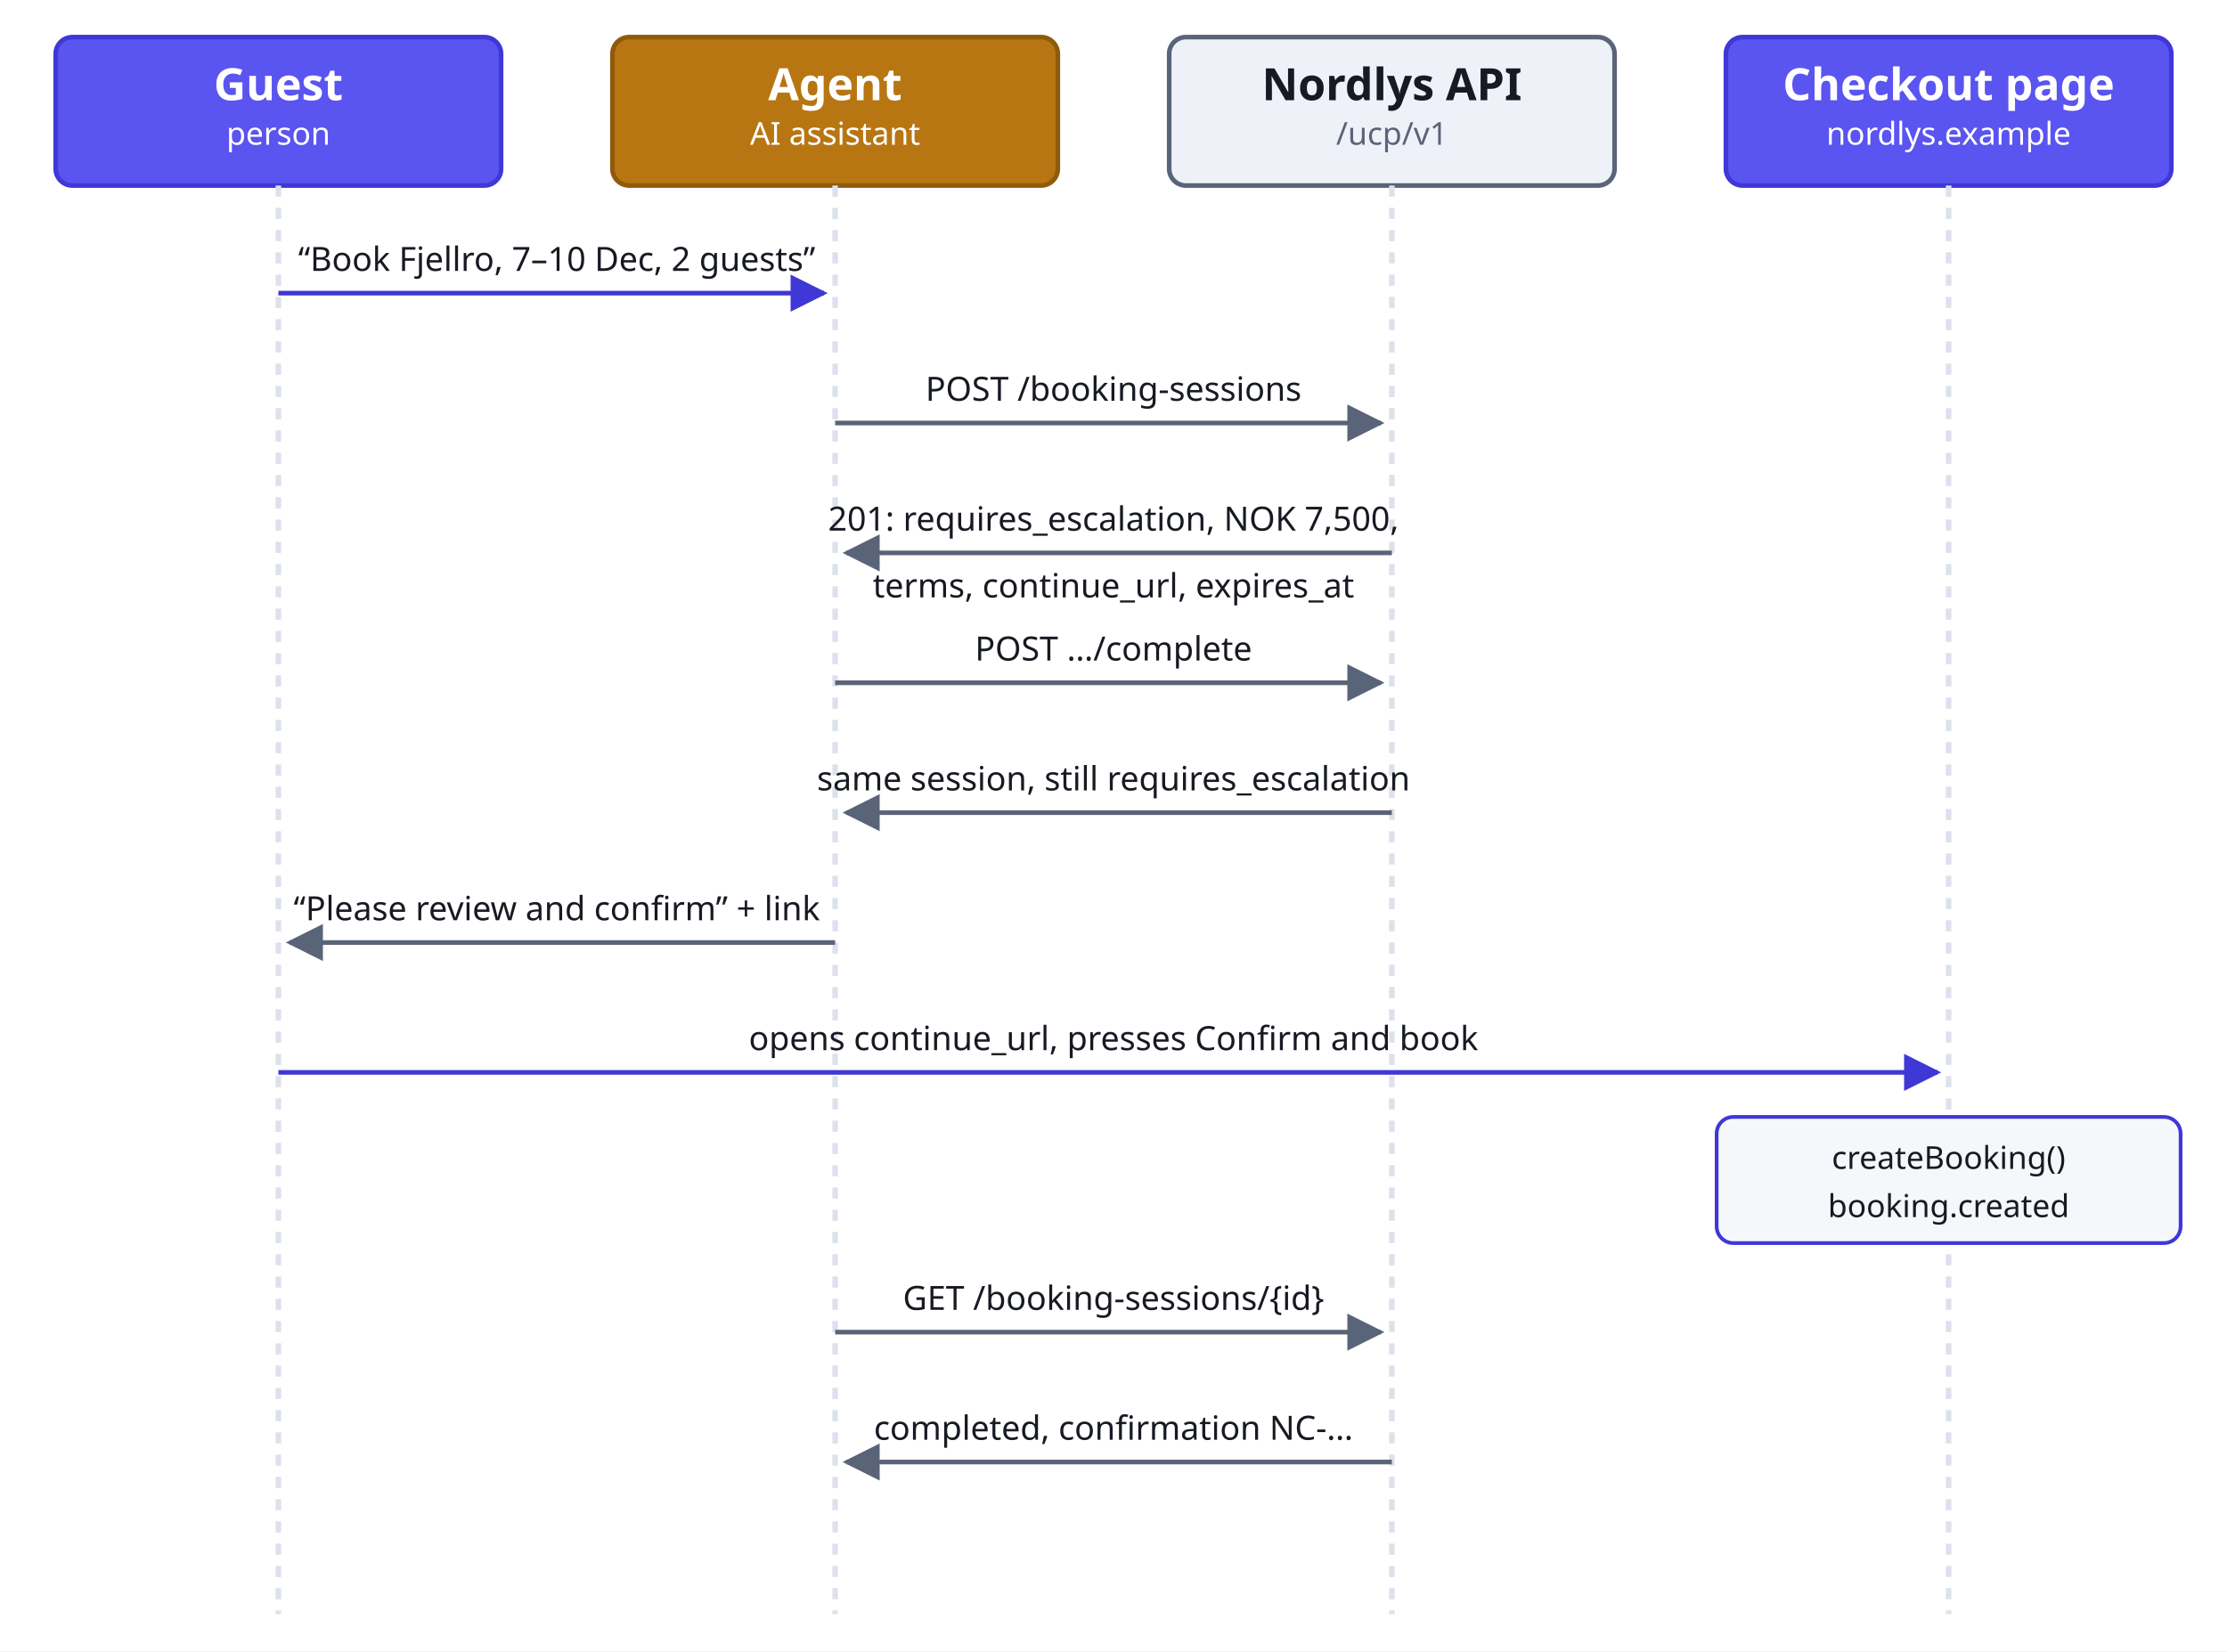
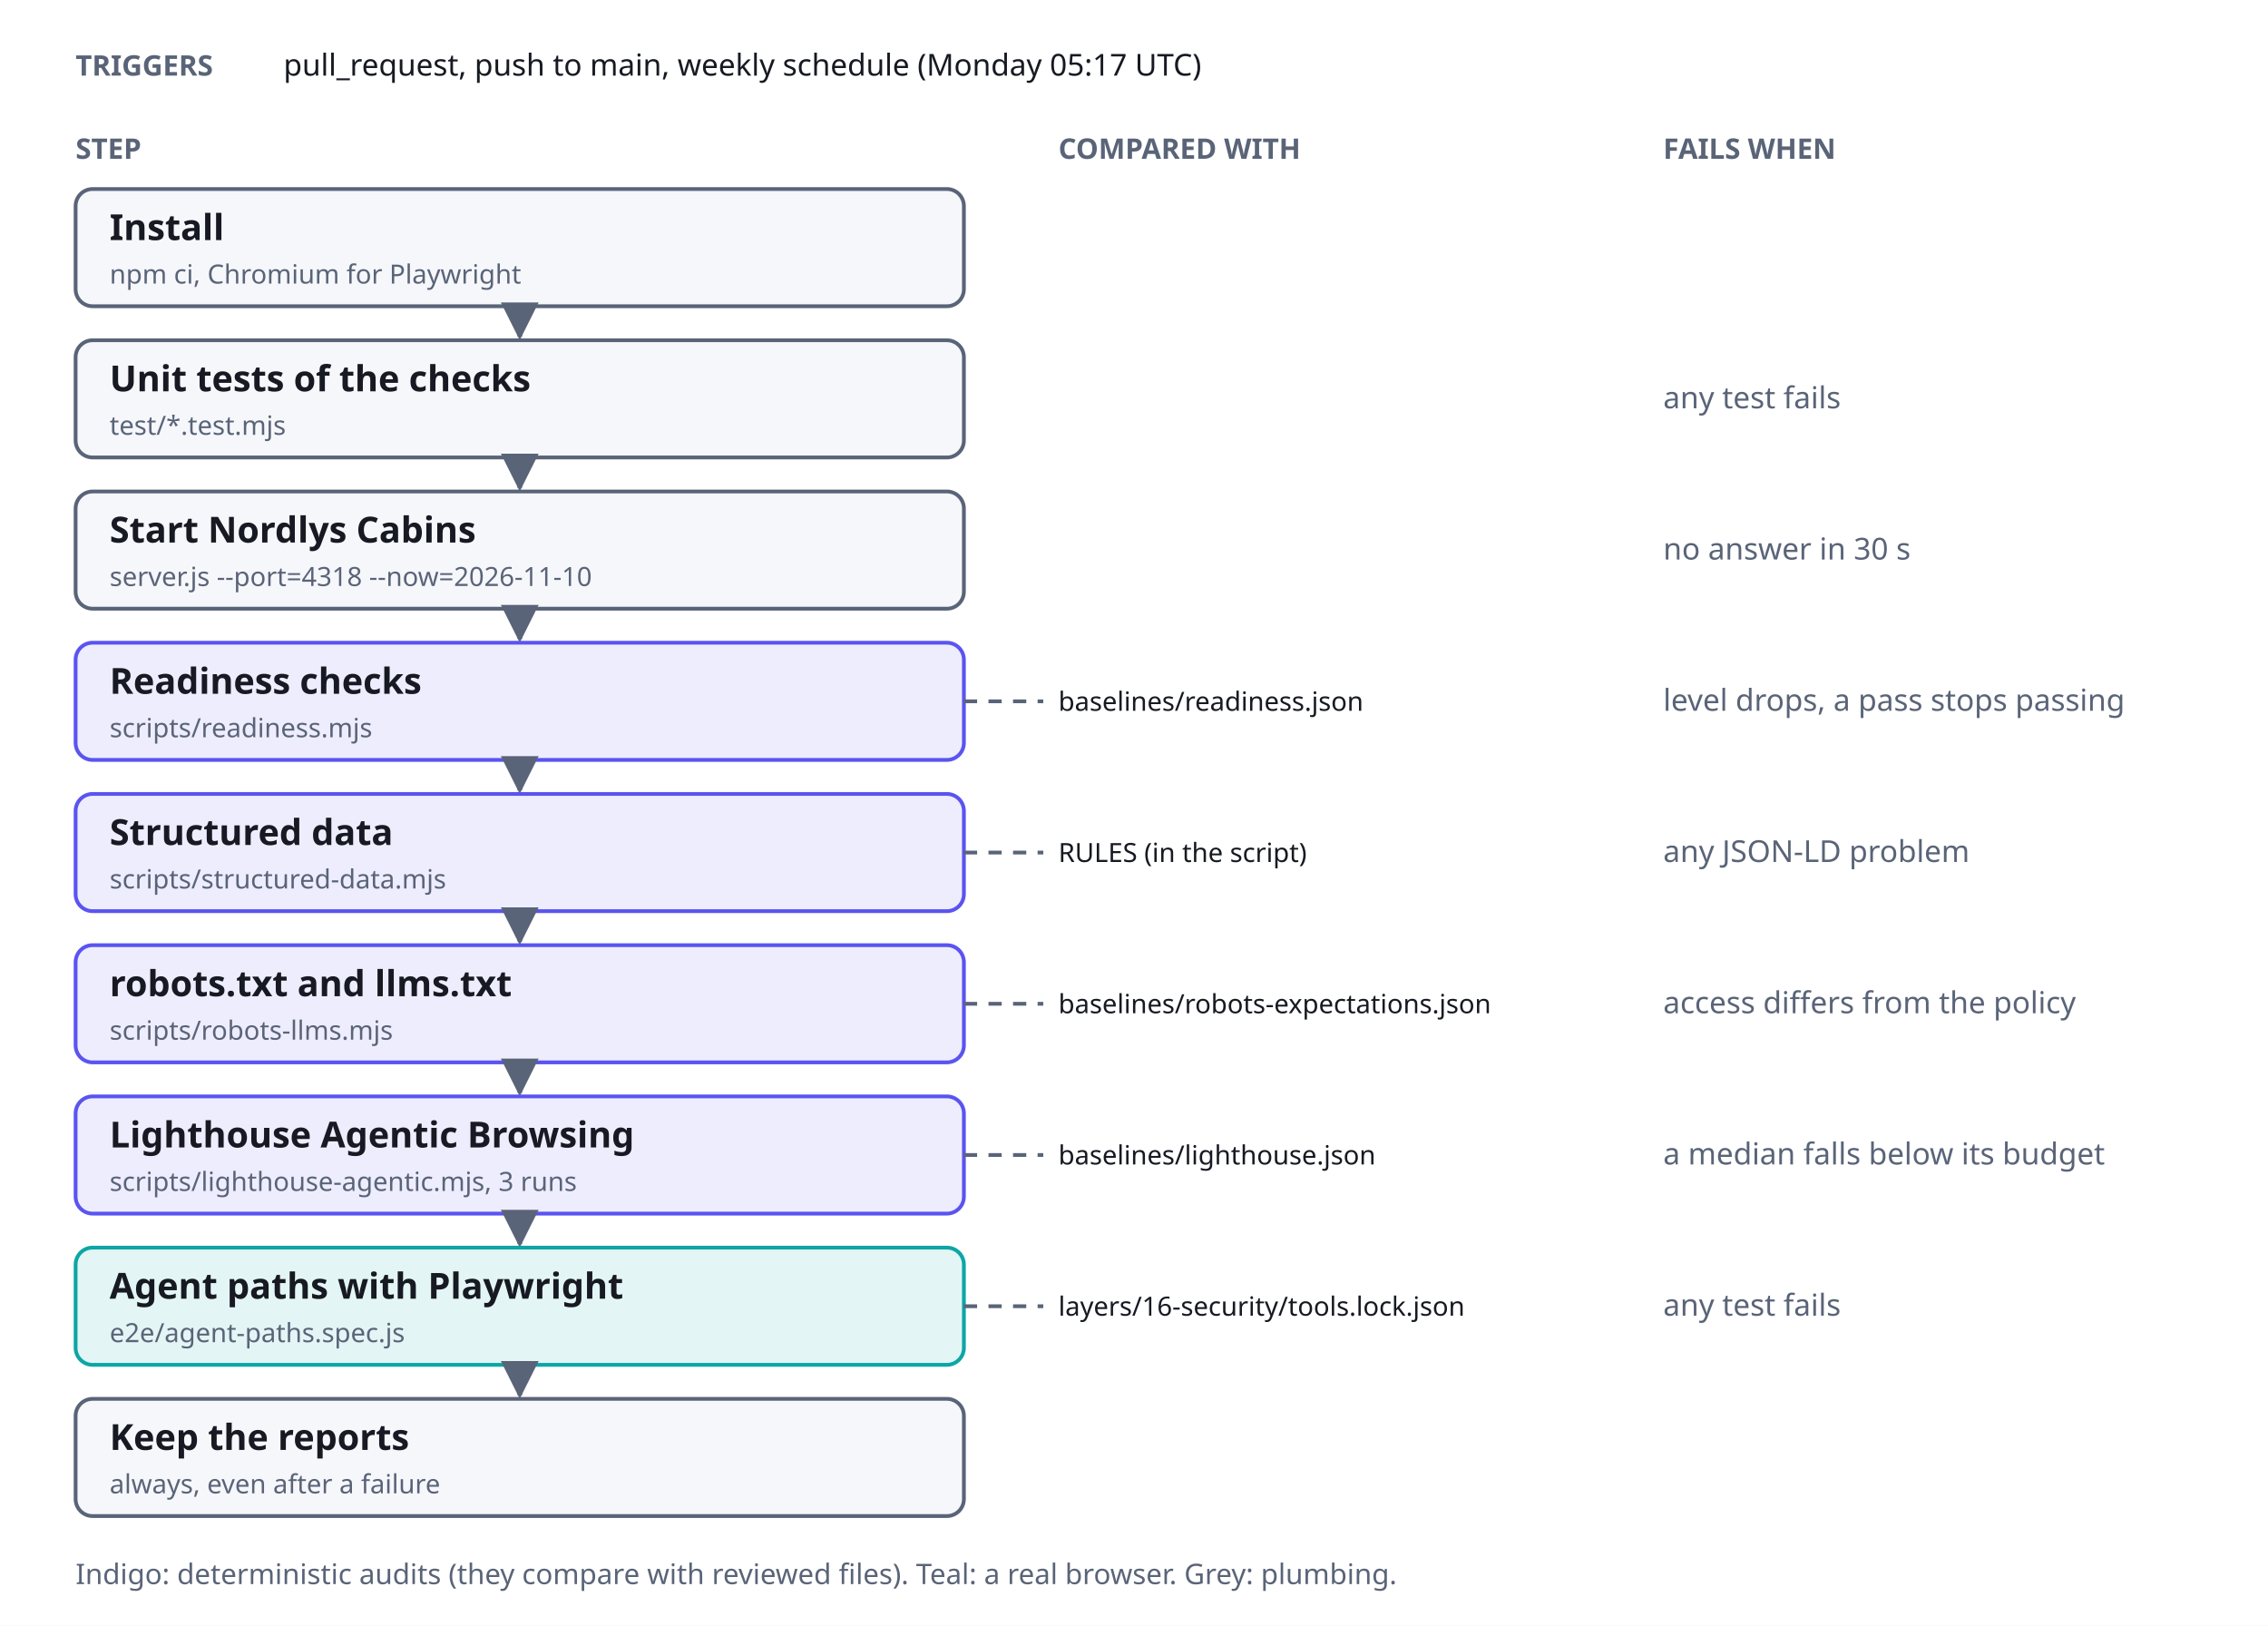
- <svg xmlns="http://www.w3.org/2000/svg" width="1200" height="890" viewBox="0 0 1200 890">
-   <rect width="1200" height="890" fill="#FFFFFF" />
+ <svg xmlns="http://www.w3.org/2000/svg" viewBox="0 0 1200 860" width="1200" height="860">
  <defs>
-     <marker id="a" viewBox="0 0 10 10" refX="9" refY="5" markerWidth="8" markerHeight="8" orient="auto-start-reverse">
+     <marker id="arr" viewBox="0 0 10 10" refX="9" refY="5" markerWidth="8" markerHeight="8" orient="auto-start-reverse">
      <path d="M0,0 L10,5 L0,10 z" fill="#5A6478" />
    </marker>
-     <marker id="ai" viewBox="0 0 10 10" refX="9" refY="5" markerWidth="8" markerHeight="8" orient="auto-start-reverse">
-       <path d="M0,0 L10,5 L0,10 z" fill="#3F38D6" />
-     </marker>
-     <marker id="aa" viewBox="0 0 10 10" refX="9" refY="5" markerWidth="8" markerHeight="8" orient="auto-start-reverse">
-       <path d="M0,0 L10,5 L0,10 z" fill="#8F5A0C" />
-     </marker>
  </defs>
-   <rect x="30" y="20" width="240" height="80" rx="9" fill="#5A54F0" stroke="#3F38D6" stroke-width="2.5" />
-   <text x="150.0" y="54.0" text-anchor="middle" font-family="Bricolage Grotesque" font-weight="700" font-size="24" fill="#FFFFFF">Guest</text>
-   <text x="150.0" y="78.0" text-anchor="middle" font-family="Literata" font-size="17" fill="#FFFFFF">person</text>
-   <rect x="330" y="20" width="240" height="80" rx="9" fill="#B87613" stroke="#8F5A0C" stroke-width="2.5" />
-   <text x="450.0" y="54.0" text-anchor="middle" font-family="Bricolage Grotesque" font-weight="700" font-size="24" fill="#FFFFFF">Agent</text>
-   <text x="450.0" y="78.0" text-anchor="middle" font-family="Literata" font-size="17" fill="#FFFFFF">AI assistant</text>
-   <rect x="630" y="20" width="240" height="80" rx="9" fill="#EEF1F8" stroke="#5A6478" stroke-width="2.5" />
-   <text x="750.0" y="54.0" text-anchor="middle" font-family="Bricolage Grotesque" font-weight="700" font-size="24" fill="#171A22">Nordlys API</text>
-   <text x="750.0" y="78.0" text-anchor="middle" font-family="Literata" font-size="17" fill="#5A6478">/ucp/v1</text>
-   <rect x="930" y="20" width="240" height="80" rx="9" fill="#5A54F0" stroke="#3F38D6" stroke-width="2.5" />
-   <text x="1050.0" y="54.0" text-anchor="middle" font-family="Bricolage Grotesque" font-weight="700" font-size="24" fill="#FFFFFF">Checkout page</text>
-   <text x="1050.0" y="78.0" text-anchor="middle" font-family="Literata" font-size="17" fill="#FFFFFF">nordlys.example</text>
-   <line x1="150" y1="100" x2="150" y2="870" stroke="#DCE1EC" stroke-width="3" stroke-dasharray="6 6" />
-   <line x1="450" y1="100" x2="450" y2="870" stroke="#DCE1EC" stroke-width="3" stroke-dasharray="6 6" />
-   <line x1="750" y1="100" x2="750" y2="870" stroke="#DCE1EC" stroke-width="3" stroke-dasharray="6 6" />
-   <line x1="1050" y1="100" x2="1050" y2="870" stroke="#DCE1EC" stroke-width="3" stroke-dasharray="6 6" />
-   <line x1="150" y1="158" x2="444" y2="158" stroke="#3F38D6" stroke-width="2.5" marker-end="url(#ai)" />
-   <text x="300.0" y="146" text-anchor="middle" font-family="Literata" font-size="18" fill="#171A22">“Book Fjellro, 7–10 Dec, 2 guests”</text>
-   <line x1="450" y1="228" x2="744" y2="228" stroke="#5A6478" stroke-width="2.5" marker-end="url(#a)" />
-   <text x="600.0" y="216" text-anchor="middle" font-family="IBM Plex Mono" font-size="18" fill="#171A22">POST /booking-sessions</text>
-   <line x1="750" y1="298" x2="456" y2="298" stroke="#5A6478" stroke-width="2.5" marker-end="url(#a)" />
-   <text x="600.0" y="286" text-anchor="middle" font-family="Literata" font-size="18" fill="#171A22">201: requires_escalation, NOK 7,500,</text>
-   <text x="600.0" y="322" text-anchor="middle" font-family="Literata" font-size="18" fill="#171A22">terms, continue_url, expires_at</text>
-   <line x1="450" y1="368" x2="744" y2="368" stroke="#5A6478" stroke-width="2.5" marker-end="url(#a)" />
-   <text x="600.0" y="356" text-anchor="middle" font-family="IBM Plex Mono" font-size="18" fill="#171A22">POST …/complete</text>
-   <line x1="750" y1="438" x2="456" y2="438" stroke="#5A6478" stroke-width="2.5" marker-end="url(#a)" />
-   <text x="600.0" y="426" text-anchor="middle" font-family="Literata" font-size="18" fill="#171A22">same session, still requires_escalation</text>
-   <line x1="450" y1="508" x2="156" y2="508" stroke="#5A6478" stroke-width="2.5" marker-end="url(#a)" />
-   <text x="300.0" y="496" text-anchor="middle" font-family="Literata" font-size="18" fill="#171A22">“Please review and confirm” + link</text>
-   <line x1="150" y1="578" x2="1044" y2="578" stroke="#3F38D6" stroke-width="2.5" marker-end="url(#ai)" />
-   <text x="600.0" y="566" text-anchor="middle" font-family="Literata" font-size="18" fill="#171A22">opens continue_url, presses Confirm and book</text>
-   <rect x="925" y="602" width="250" height="68" rx="9" fill="#F6F7FB" stroke="#3F38D6" stroke-width="2" />
-   <text x="1050" y="630" text-anchor="middle" font-family="IBM Plex Mono" font-size="17" fill="#171A22">createBooking()</text>
-   <text x="1050" y="656" text-anchor="middle" font-family="IBM Plex Mono" font-size="17" fill="#171A22">booking.created</text>
-   <line x1="450" y1="718" x2="744" y2="718" stroke="#5A6478" stroke-width="2.5" marker-end="url(#a)" />
-   <text x="600.0" y="706" text-anchor="middle" font-family="IBM Plex Mono" font-size="18" fill="#171A22">GET /booking-sessions/{id}</text>
-   <line x1="750" y1="788" x2="456" y2="788" stroke="#5A6478" stroke-width="2.5" marker-end="url(#a)" />
-   <text x="600.0" y="776" text-anchor="middle" font-family="Literata" font-size="18" fill="#171A22">completed, confirmation NC-…</text>
+   <rect width="1200" height="860" fill="#FFFFFF" />
+   <text x="40" y="40" font-family="Bricolage Grotesque" font-size="15" font-weight="800" fill="#5A6478" text-anchor="start">TRIGGERS</text>
+   <text x="150" y="40" font-family="IBM Plex Mono" font-size="16" font-weight="400" fill="#171A22" text-anchor="start">pull_request, push to main, weekly schedule (Monday 05:17 UTC)</text>
+   <text x="40" y="84" font-family="Bricolage Grotesque" font-size="15" font-weight="800" fill="#5A6478" text-anchor="start">STEP</text>
+   <text x="560" y="84" font-family="Bricolage Grotesque" font-size="15" font-weight="800" fill="#5A6478" text-anchor="start">COMPARED WITH</text>
+   <text x="880" y="84" font-family="Bricolage Grotesque" font-size="15" font-weight="800" fill="#5A6478" text-anchor="start">FAILS WHEN</text>
+   <rect x="40" y="100" width="470" height="62" rx="9" fill="#F6F7FB" stroke="#5A6478" stroke-width="2" />
+   <text x="58" y="127" font-family="Bricolage Grotesque" font-size="19" font-weight="800" fill="#171A22" text-anchor="start">Install</text>
+   <text x="58" y="150" font-family="IBM Plex Mono" font-size="14" font-weight="400" fill="#5A6478" text-anchor="start">npm ci, Chromium for Playwright</text>
+   <line x1="275" y1="162" x2="275" y2="178" stroke="#5A6478" stroke-width="2.5" marker-end="url(#arr)" />
+   <rect x="40" y="180" width="470" height="62" rx="9" fill="#F6F7FB" stroke="#5A6478" stroke-width="2" />
+   <text x="58" y="207" font-family="Bricolage Grotesque" font-size="19" font-weight="800" fill="#171A22" text-anchor="start">Unit tests of the checks</text>
+   <text x="58" y="230" font-family="IBM Plex Mono" font-size="14" font-weight="400" fill="#5A6478" text-anchor="start">test/*.test.mjs</text>
+   <text x="880" y="216.0" font-family="Literata" font-size="16" font-weight="400" fill="#5A6478" text-anchor="start">any test fails</text>
+   <line x1="275" y1="242" x2="275" y2="258" stroke="#5A6478" stroke-width="2.5" marker-end="url(#arr)" />
+   <rect x="40" y="260" width="470" height="62" rx="9" fill="#F6F7FB" stroke="#5A6478" stroke-width="2" />
+   <text x="58" y="287" font-family="Bricolage Grotesque" font-size="19" font-weight="800" fill="#171A22" text-anchor="start">Start Nordlys Cabins</text>
+   <text x="58" y="310" font-family="IBM Plex Mono" font-size="14" font-weight="400" fill="#5A6478" text-anchor="start">server.js --port=4318 --now=2026-11-10</text>
+   <text x="880" y="296.0" font-family="Literata" font-size="16" font-weight="400" fill="#5A6478" text-anchor="start">no answer in 30 s</text>
+   <line x1="275" y1="322" x2="275" y2="338" stroke="#5A6478" stroke-width="2.5" marker-end="url(#arr)" />
+   <rect x="40" y="340" width="470" height="62" rx="9" fill="#EEEDFE" stroke="#5A54F0" stroke-width="2" />
+   <text x="58" y="367" font-family="Bricolage Grotesque" font-size="19" font-weight="800" fill="#171A22" text-anchor="start">Readiness checks</text>
+   <text x="58" y="390" font-family="IBM Plex Mono" font-size="14" font-weight="400" fill="#5A6478" text-anchor="start">scripts/readiness.mjs</text>
+   <line x1="510" y1="371.0" x2="552" y2="371.0" stroke="#5A6478" stroke-width="2" stroke-dasharray="7 6" />
+   <text x="560" y="376.0" font-family="IBM Plex Mono" font-size="14" font-weight="400" fill="#171A22" text-anchor="start">baselines/readiness.json</text>
+   <text x="880" y="376.0" font-family="Literata" font-size="16" font-weight="400" fill="#5A6478" text-anchor="start">level drops, a pass stops passing</text>
+   <line x1="275" y1="402" x2="275" y2="418" stroke="#5A6478" stroke-width="2.5" marker-end="url(#arr)" />
+   <rect x="40" y="420" width="470" height="62" rx="9" fill="#EEEDFE" stroke="#5A54F0" stroke-width="2" />
+   <text x="58" y="447" font-family="Bricolage Grotesque" font-size="19" font-weight="800" fill="#171A22" text-anchor="start">Structured data</text>
+   <text x="58" y="470" font-family="IBM Plex Mono" font-size="14" font-weight="400" fill="#5A6478" text-anchor="start">scripts/structured-data.mjs</text>
+   <line x1="510" y1="451.0" x2="552" y2="451.0" stroke="#5A6478" stroke-width="2" stroke-dasharray="7 6" />
+   <text x="560" y="456.0" font-family="IBM Plex Mono" font-size="14" font-weight="400" fill="#171A22" text-anchor="start">RULES (in the script)</text>
+   <text x="880" y="456.0" font-family="Literata" font-size="16" font-weight="400" fill="#5A6478" text-anchor="start">any JSON-LD problem</text>
+   <line x1="275" y1="482" x2="275" y2="498" stroke="#5A6478" stroke-width="2.5" marker-end="url(#arr)" />
+   <rect x="40" y="500" width="470" height="62" rx="9" fill="#EEEDFE" stroke="#5A54F0" stroke-width="2" />
+   <text x="58" y="527" font-family="Bricolage Grotesque" font-size="19" font-weight="800" fill="#171A22" text-anchor="start">robots.txt and llms.txt</text>
+   <text x="58" y="550" font-family="IBM Plex Mono" font-size="14" font-weight="400" fill="#5A6478" text-anchor="start">scripts/robots-llms.mjs</text>
+   <line x1="510" y1="531.0" x2="552" y2="531.0" stroke="#5A6478" stroke-width="2" stroke-dasharray="7 6" />
+   <text x="560" y="536.0" font-family="IBM Plex Mono" font-size="14" font-weight="400" fill="#171A22" text-anchor="start">baselines/robots-expectations.json</text>
+   <text x="880" y="536.0" font-family="Literata" font-size="16" font-weight="400" fill="#5A6478" text-anchor="start">access differs from the policy</text>
+   <line x1="275" y1="562" x2="275" y2="578" stroke="#5A6478" stroke-width="2.5" marker-end="url(#arr)" />
+   <rect x="40" y="580" width="470" height="62" rx="9" fill="#EEEDFE" stroke="#5A54F0" stroke-width="2" />
+   <text x="58" y="607" font-family="Bricolage Grotesque" font-size="19" font-weight="800" fill="#171A22" text-anchor="start">Lighthouse Agentic Browsing</text>
+   <text x="58" y="630" font-family="IBM Plex Mono" font-size="14" font-weight="400" fill="#5A6478" text-anchor="start">scripts/lighthouse-agentic.mjs, 3 runs</text>
+   <line x1="510" y1="611.0" x2="552" y2="611.0" stroke="#5A6478" stroke-width="2" stroke-dasharray="7 6" />
+   <text x="560" y="616.0" font-family="IBM Plex Mono" font-size="14" font-weight="400" fill="#171A22" text-anchor="start">baselines/lighthouse.json</text>
+   <text x="880" y="616.0" font-family="Literata" font-size="16" font-weight="400" fill="#5A6478" text-anchor="start">a median falls below its budget</text>
+   <line x1="275" y1="642" x2="275" y2="658" stroke="#5A6478" stroke-width="2.5" marker-end="url(#arr)" />
+   <rect x="40" y="660" width="470" height="62" rx="9" fill="#E3F5F5" stroke="#0EA5A5" stroke-width="2" />
+   <text x="58" y="687" font-family="Bricolage Grotesque" font-size="19" font-weight="800" fill="#171A22" text-anchor="start">Agent paths with Playwright</text>
+   <text x="58" y="710" font-family="IBM Plex Mono" font-size="14" font-weight="400" fill="#5A6478" text-anchor="start">e2e/agent-paths.spec.js</text>
+   <line x1="510" y1="691.0" x2="552" y2="691.0" stroke="#5A6478" stroke-width="2" stroke-dasharray="7 6" />
+   <text x="560" y="696.0" font-family="IBM Plex Mono" font-size="14" font-weight="400" fill="#171A22" text-anchor="start">layers/16-security/tools.lock.json</text>
+   <text x="880" y="696.0" font-family="Literata" font-size="16" font-weight="400" fill="#5A6478" text-anchor="start">any test fails</text>
+   <line x1="275" y1="722" x2="275" y2="738" stroke="#5A6478" stroke-width="2.5" marker-end="url(#arr)" />
+   <rect x="40" y="740" width="470" height="62" rx="9" fill="#F6F7FB" stroke="#5A6478" stroke-width="2" />
+   <text x="58" y="767" font-family="Bricolage Grotesque" font-size="19" font-weight="800" fill="#171A22" text-anchor="start">Keep the reports</text>
+   <text x="58" y="790" font-family="IBM Plex Mono" font-size="14" font-weight="400" fill="#5A6478" text-anchor="start">always, even after a failure</text>
+   <text x="40" y="838" font-family="Literata" font-size="15" font-weight="400" fill="#5A6478" text-anchor="start">Indigo: deterministic audits (they compare with reviewed files). Teal: a real browser. Grey: plumbing.</text>
</svg>
